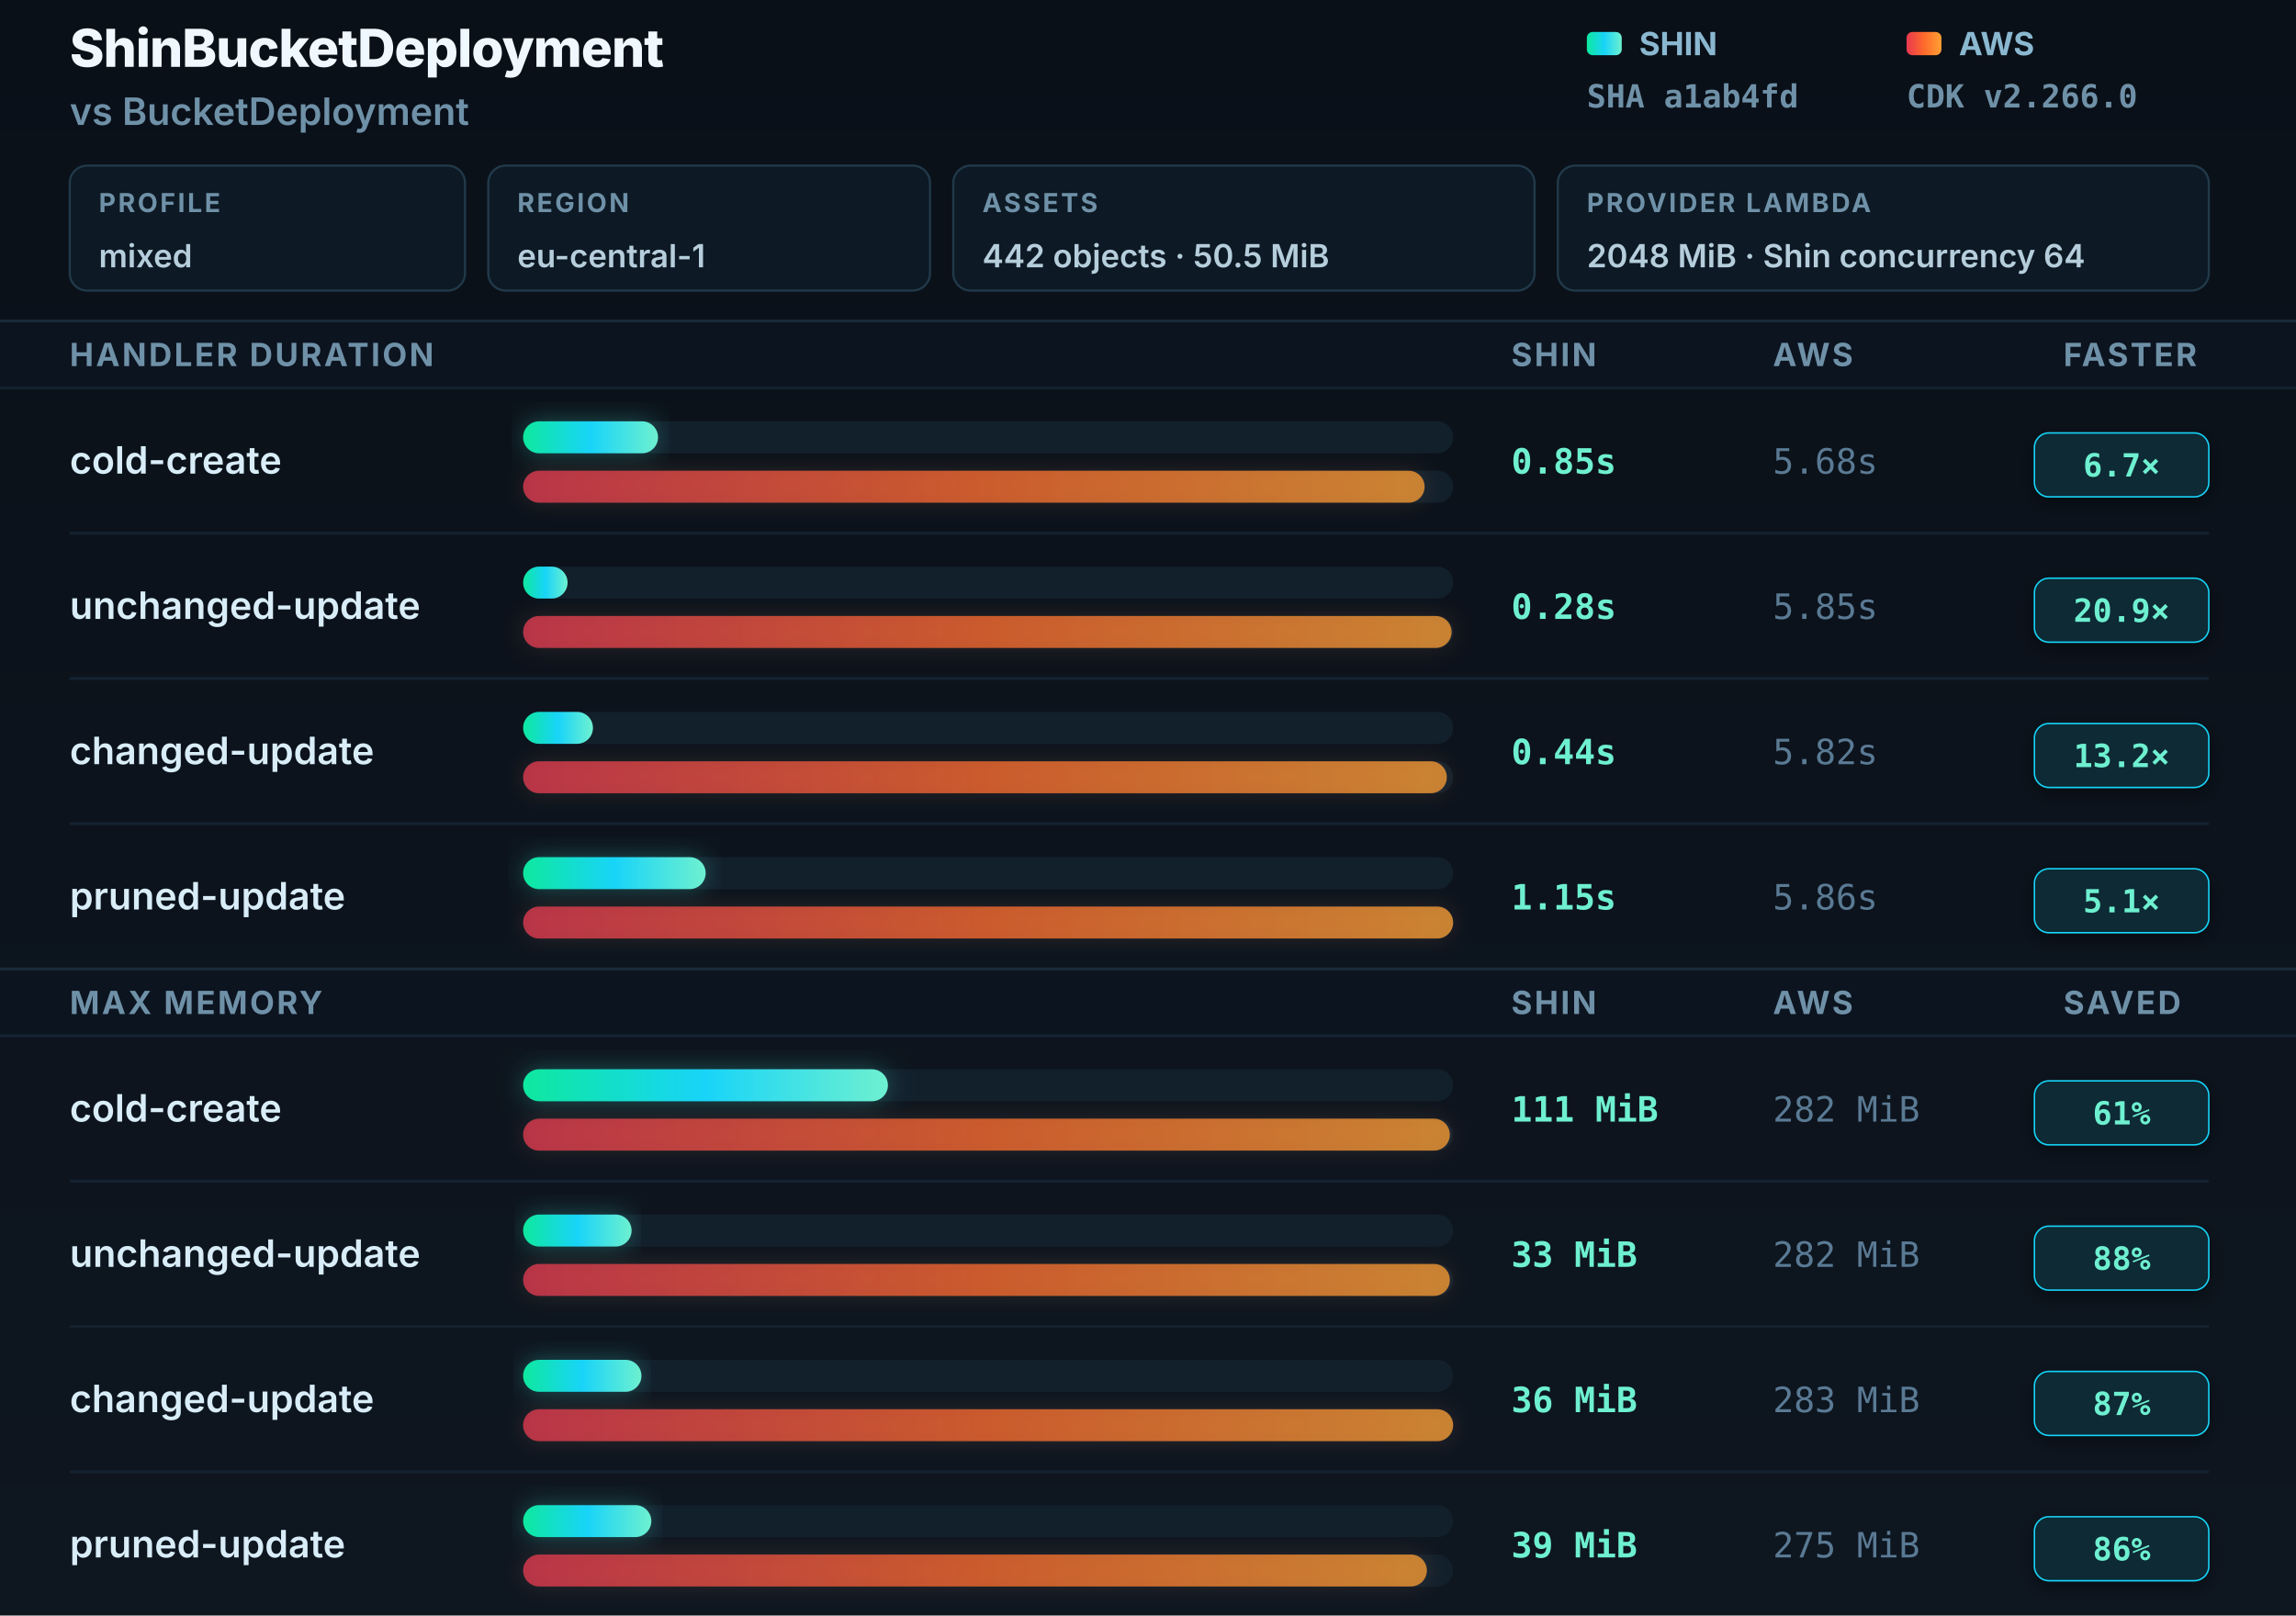
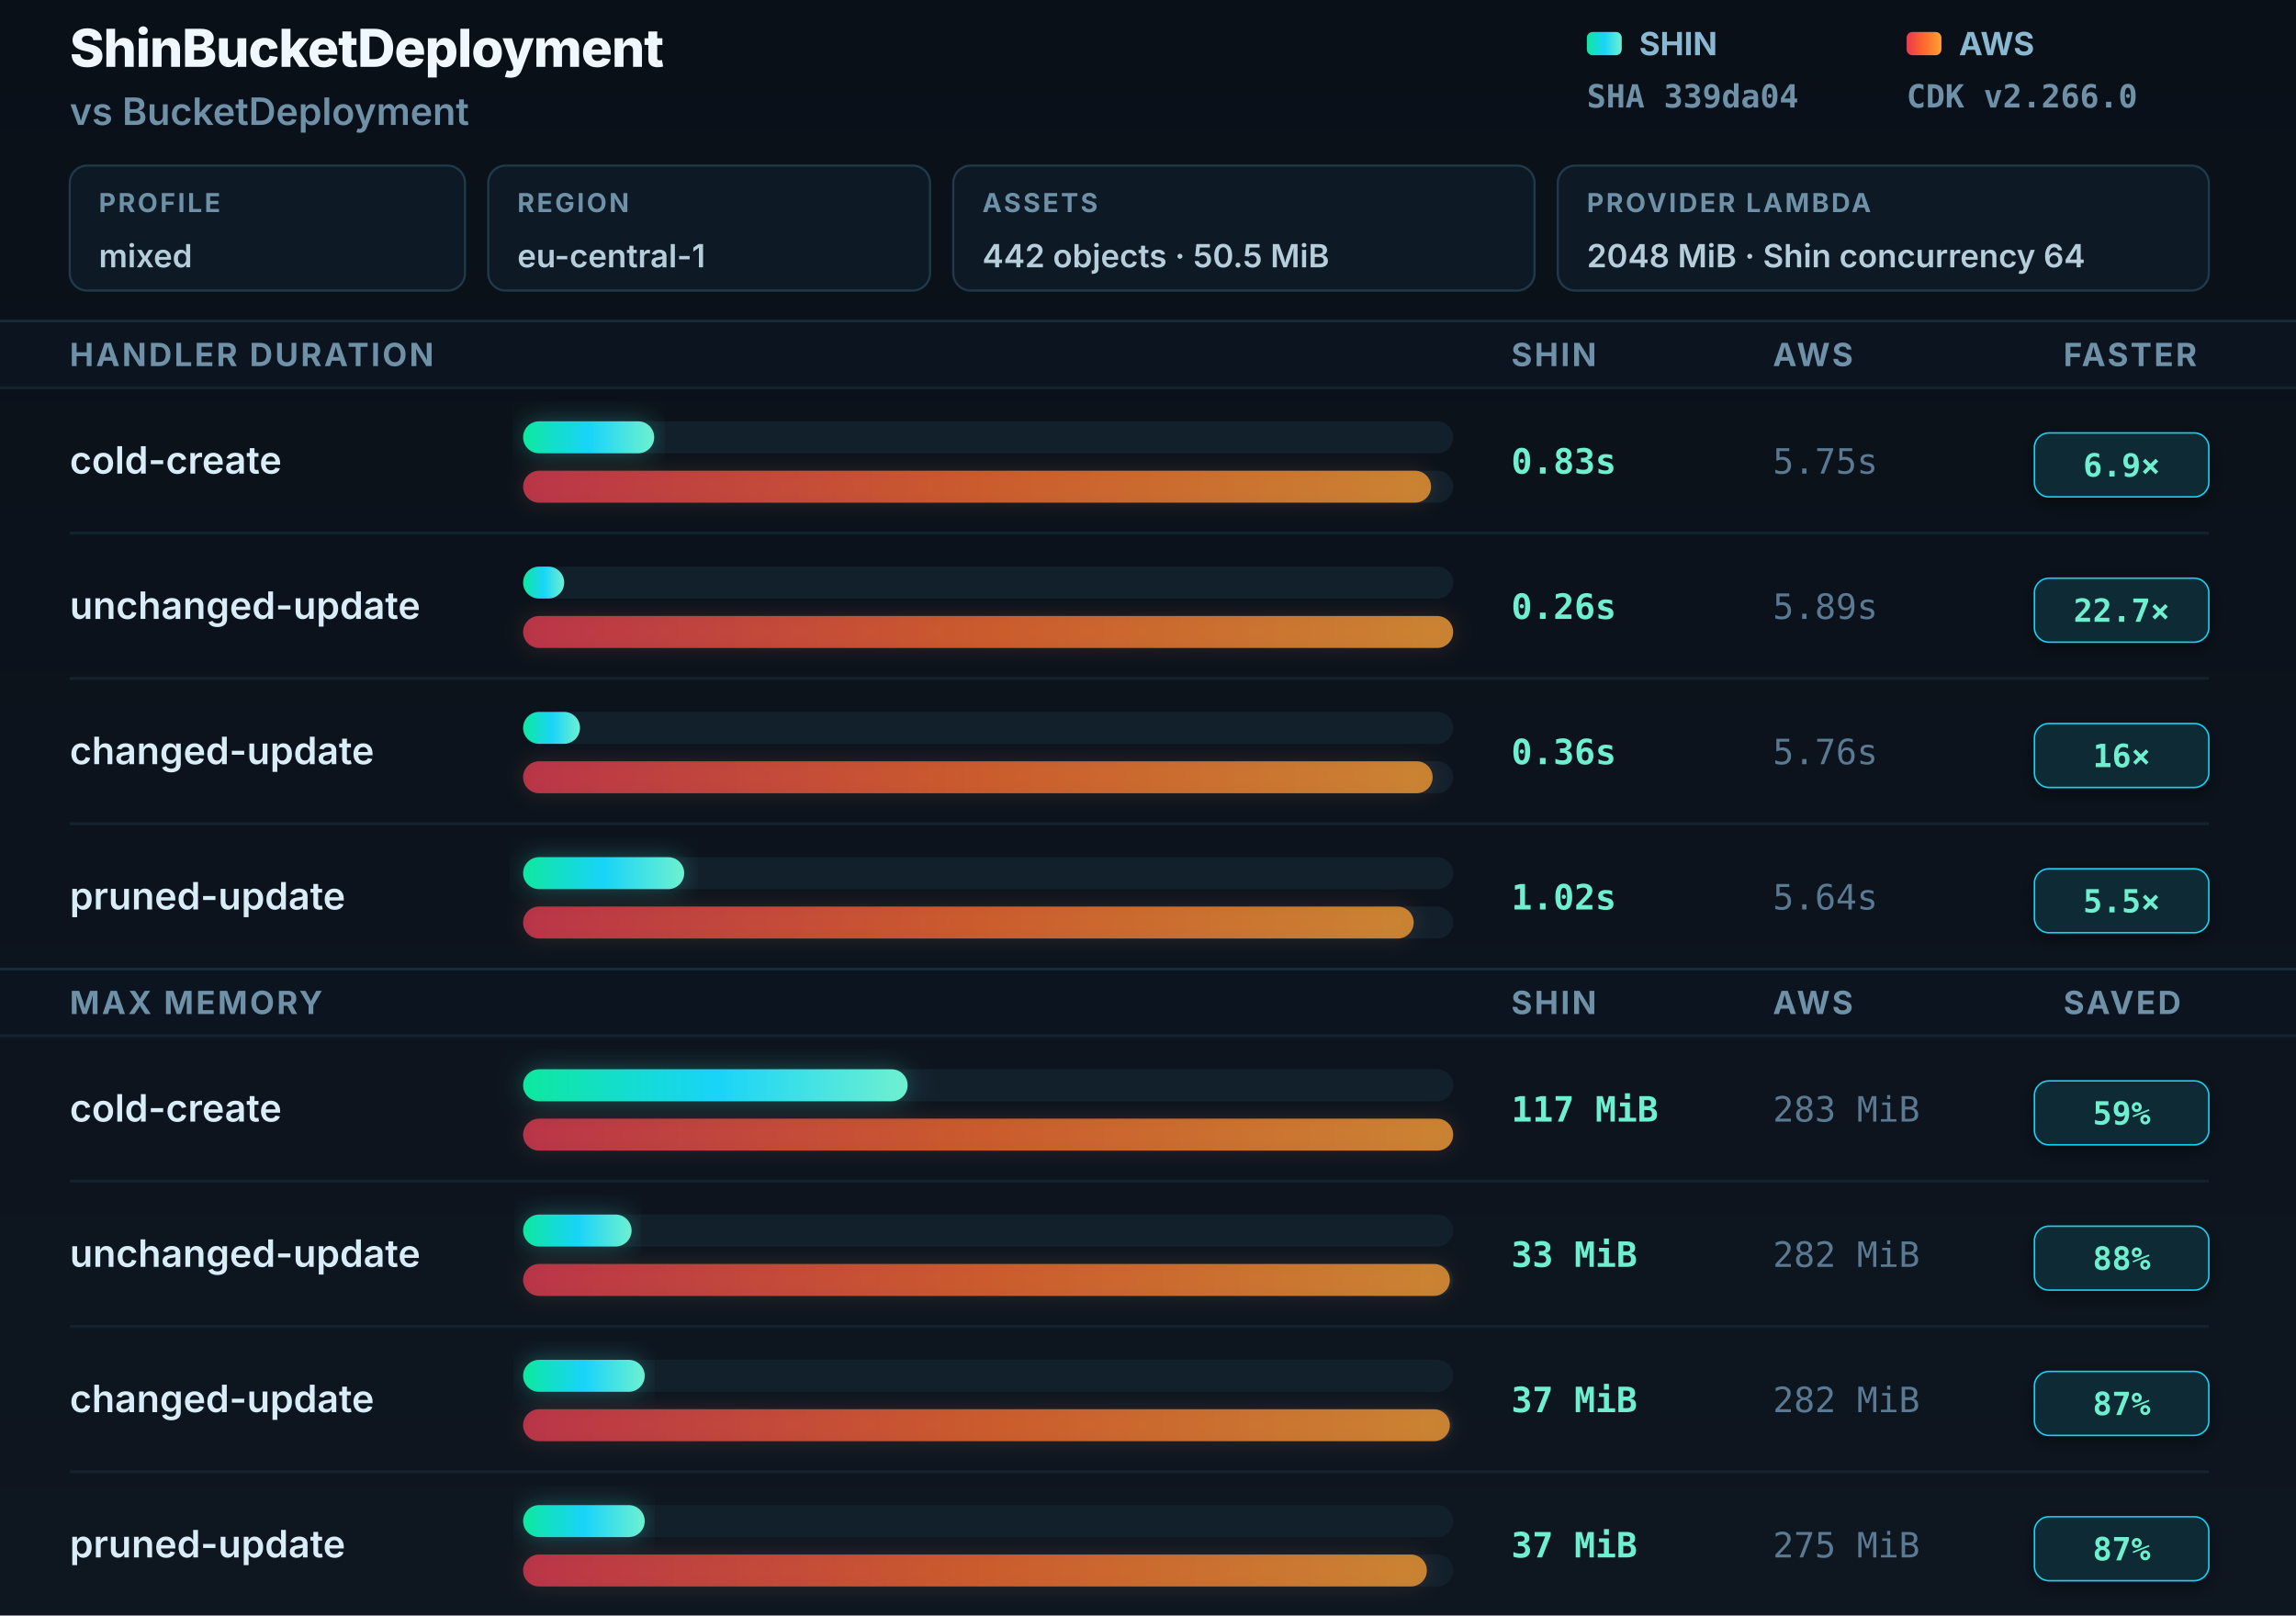
<svg xmlns="http://www.w3.org/2000/svg" width="790" height="556" viewBox="0 0 790 556" role="img" aria-labelledby="title desc">
  <defs>
    <linearGradient id="shin" x1="0" y1="0" x2="1" y2="0">
      <stop offset="0" stop-color="#0ee89e" />
      <stop offset="0.5" stop-color="#18d4f8" />
      <stop offset="1" stop-color="#6ef0d0" />
    </linearGradient>
    <linearGradient id="aws" x1="0" y1="0" x2="1" y2="0">
      <stop offset="0" stop-color="#e8384f" />
      <stop offset="0.5" stop-color="#ff6a2b" />
      <stop offset="1" stop-color="#ffa033" />
    </linearGradient>
    <linearGradient id="bgGrad" x1="0" y1="0" x2="0" y2="1">
      <stop offset="0" stop-color="#0a1018" />
      <stop offset="1" stop-color="#0e1620" />
    </linearGradient>
    <filter id="gS" x="-8%" y="-60%" width="116%" height="220%">
      <feGaussianBlur in="SourceGraphic" stdDeviation="4" />
      <feColorMatrix type="matrix" values="0 0 0 0 0.06 0 0 0 0 0.85 0 0 0 0 0.7 0 0 0 0.6 0" />
    </filter>
    <filter id="gA" x="-8%" y="-60%" width="116%" height="220%">
      <feGaussianBlur in="SourceGraphic" stdDeviation="3.5" />
      <feColorMatrix type="matrix" values="0 0 0 0 0.95 0 0 0 0 0.35 0 0 0 0 0.15 0 0 0 0.4 0" />
    </filter>
    <filter id="badgeShadow" x="-20%" y="-30%" width="140%" height="160%">
      <feDropShadow dx="0" dy="2" stdDeviation="3" flood-color="#000" flood-opacity="0.4" />
    </filter>
  </defs>
  <rect width="790" height="556" fill="url(#bgGrad)" />
  <text x="24" y="23" font-family="Inter, -apple-system, sans-serif" font-size="18" font-weight="800" fill="#f0f8ff" letter-spacing="-0.3">ShinBucketDeployment</text>
  <text x="24" y="43" font-family="Inter, -apple-system, sans-serif" font-size="13" font-weight="600" fill="#6f91a8">vs BucketDeployment</text>
  <rect x="24" y="57" width="136" height="43" rx="6" fill="#0d1924" stroke="#21394a" stroke-width="0.75" />
  <text x="34" y="73" font-family="Inter, -apple-system, sans-serif" font-size="9" font-weight="700" fill="#6f91a8" letter-spacing="0.8">PROFILE</text>
  <text x="34" y="92" font-family="Inter, -apple-system, sans-serif" font-size="11" font-weight="600" fill="#b6cedc">mixed</text>
  <rect x="168" y="57" width="152" height="43" rx="6" fill="#0d1924" stroke="#21394a" stroke-width="0.75" />
  <text x="178" y="73" font-family="Inter, -apple-system, sans-serif" font-size="9" font-weight="700" fill="#6f91a8" letter-spacing="0.8">REGION</text>
  <text x="178" y="92" font-family="Inter, -apple-system, sans-serif" font-size="11" font-weight="600" fill="#b6cedc">eu-central-1</text>
  <rect x="328" y="57" width="200" height="43" rx="6" fill="#0d1924" stroke="#21394a" stroke-width="0.75" />
  <text x="338" y="73" font-family="Inter, -apple-system, sans-serif" font-size="9" font-weight="700" fill="#6f91a8" letter-spacing="0.8">ASSETS</text>
  <text x="338" y="92" font-family="Inter, -apple-system, sans-serif" font-size="11" font-weight="600" fill="#b6cedc">442 objects · 50.5 MiB</text>
  <rect x="536" y="57" width="224" height="43" rx="6" fill="#0d1924" stroke="#21394a" stroke-width="0.75" />
  <text x="546" y="73" font-family="Inter, -apple-system, sans-serif" font-size="9" font-weight="700" fill="#6f91a8" letter-spacing="0.8">PROVIDER LAMBDA</text>
  <text x="546" y="92" font-family="Inter, -apple-system, sans-serif" font-size="11" font-weight="600" fill="#b6cedc">2048 MiB · Shin concurrency 64</text>
  <rect x="546" y="11" width="12" height="8" rx="2" fill="url(#shin)" />
  <text x="564" y="19" font-family="Inter, -apple-system, sans-serif" font-size="11" font-weight="700" fill="#8ab8d0">SHIN</text>
-   <text x="546" y="37" font-family="JetBrains Mono, monospace" font-size="11" font-weight="600" fill="#6f91a8">SHA a1ab4fd</text>
+   <text x="546" y="37" font-family="JetBrains Mono, monospace" font-size="11" font-weight="600" fill="#6f91a8">SHA 339da04</text>
  <rect x="656" y="11" width="12" height="8" rx="2" fill="url(#aws)" />
  <text x="674" y="19" font-family="Inter, -apple-system, sans-serif" font-size="11" font-weight="700" fill="#8ab8d0">AWS</text>
  <text x="656" y="37" font-family="JetBrains Mono, monospace" font-size="11" font-weight="600" fill="#6f91a8">CDK v2.266.0</text>
  <rect x="0" y="110" width="790" height="1" fill="#1a2a38" />
  <rect y="111" width="790" height="22" fill="#0c1420" />
  <text x="24" y="126" font-family="Inter, -apple-system, sans-serif" font-size="11" font-weight="700" fill="#6f91a8" letter-spacing="0.8">HANDLER DURATION</text>
  <text x="520" y="126" font-family="Inter, -apple-system, sans-serif" font-size="11" font-weight="700" fill="#6f91a8" letter-spacing="0.8">SHIN</text>
  <text x="610" y="126" font-family="Inter, -apple-system, sans-serif" font-size="11" font-weight="700" fill="#6f91a8" letter-spacing="0.8">AWS</text>
  <text x="710" y="126" font-family="Inter, -apple-system, sans-serif" font-size="11" font-weight="700" fill="#6f91a8" letter-spacing="0.8">FASTER</text>
  <rect x="0" y="133" width="790" height="1" fill="#142230" />
  <text x="24" y="163" font-family="Inter, -apple-system, sans-serif" font-size="13" font-weight="600" fill="#d8edf8">cold-create</text>
  <rect x="180" y="145" width="320" height="11" rx="5.5" fill="#12202c" />
-   <rect x="180" y="145" width="46.416" height="11" rx="5.5" fill="url(#shin)" filter="url(#gS)" opacity="0.5" />
-   <rect x="180" y="145" width="46.416" height="11" rx="5.5" fill="url(#shin)" />
+   <rect x="180" y="145" width="45.093" height="11" rx="5.5" fill="url(#shin)" filter="url(#gS)" opacity="0.5" />
+   <rect x="180" y="145" width="45.093" height="11" rx="5.5" fill="url(#shin)" />
  <rect x="180" y="162" width="320" height="11" rx="5.5" fill="#12202c" />
-   <rect x="180" y="162" width="310.171" height="11" rx="5.5" fill="url(#aws)" filter="url(#gA)" opacity="0.35" />
-   <rect x="180" y="162" width="310.171" height="11" rx="5.5" fill="url(#aws)" opacity="0.75" />
-   <text x="520" y="163" font-family="JetBrains Mono, monospace" font-size="12" font-weight="700" fill="#6ef0d0">0.85s</text>
-   <text x="610" y="163" font-family="JetBrains Mono, monospace" font-size="12" font-weight="400" fill="#5a7a94">5.68s</text>
+   <rect x="180" y="162" width="312.394" height="11" rx="5.5" fill="url(#aws)" filter="url(#gA)" opacity="0.35" />
+   <rect x="180" y="162" width="312.394" height="11" rx="5.5" fill="url(#aws)" opacity="0.75" />
+   <text x="520" y="163" font-family="JetBrains Mono, monospace" font-size="12" font-weight="700" fill="#6ef0d0">0.83s</text>
+   <text x="610" y="163" font-family="JetBrains Mono, monospace" font-size="12" font-weight="400" fill="#5a7a94">5.75s</text>
  <rect x="700" y="149" width="60" height="22" rx="5" fill="#082b35" stroke="#18d4f8" stroke-width="0.5" filter="url(#badgeShadow)" />
-   <text x="730" y="164" text-anchor="middle" font-family="JetBrains Mono, monospace" font-size="11" font-weight="800" fill="#6ef0d0">6.7×</text>
+   <text x="730" y="164" text-anchor="middle" font-family="JetBrains Mono, monospace" font-size="11" font-weight="800" fill="#6ef0d0">6.9×</text>
  <rect x="24" y="183" width="736" height="1" fill="#142230" />
  <text x="24" y="213" font-family="Inter, -apple-system, sans-serif" font-size="13" font-weight="600" fill="#d8edf8">unchanged-update</text>
  <rect x="180" y="195" width="320" height="11" rx="5.5" fill="#12202c" />
-   <rect x="180" y="195" width="15.29" height="11" rx="5.5" fill="url(#shin)" />
+   <rect x="180" y="195" width="14.126" height="11" rx="5.5" fill="url(#shin)" />
  <rect x="180" y="212" width="320" height="11" rx="5.5" fill="#12202c" />
-   <rect x="180" y="212" width="319.454" height="11" rx="5.5" fill="url(#aws)" filter="url(#gA)" opacity="0.35" />
-   <rect x="180" y="212" width="319.454" height="11" rx="5.5" fill="url(#aws)" opacity="0.75" />
-   <text x="520" y="213" font-family="JetBrains Mono, monospace" font-size="12" font-weight="700" fill="#6ef0d0">0.28s</text>
-   <text x="610" y="213" font-family="JetBrains Mono, monospace" font-size="12" font-weight="400" fill="#5a7a94">5.85s</text>
+   <rect x="180" y="212" width="320" height="11" rx="5.5" fill="url(#aws)" filter="url(#gA)" opacity="0.35" />
+   <rect x="180" y="212" width="320" height="11" rx="5.5" fill="url(#aws)" opacity="0.75" />
+   <text x="520" y="213" font-family="JetBrains Mono, monospace" font-size="12" font-weight="700" fill="#6ef0d0">0.26s</text>
+   <text x="610" y="213" font-family="JetBrains Mono, monospace" font-size="12" font-weight="400" fill="#5a7a94">5.89s</text>
  <rect x="700" y="199" width="60" height="22" rx="5" fill="#082b35" stroke="#18d4f8" stroke-width="0.5" filter="url(#badgeShadow)" />
-   <text x="730" y="214" text-anchor="middle" font-family="JetBrains Mono, monospace" font-size="11" font-weight="800" fill="#6ef0d0">20.9×</text>
+   <text x="730" y="214" text-anchor="middle" font-family="JetBrains Mono, monospace" font-size="11" font-weight="800" fill="#6ef0d0">22.7×</text>
  <rect x="24" y="233" width="736" height="1" fill="#142230" />
  <text x="24" y="263" font-family="Inter, -apple-system, sans-serif" font-size="13" font-weight="600" fill="#d8edf8">changed-update</text>
  <rect x="180" y="245" width="320" height="11" rx="5.5" fill="#12202c" />
-   <rect x="180" y="245" width="24.027" height="11" rx="5.5" fill="url(#shin)" />
+   <rect x="180" y="245" width="19.559" height="11" rx="5.5" fill="url(#shin)" />
  <rect x="180" y="262" width="320" height="11" rx="5.5" fill="#12202c" />
-   <rect x="180" y="262" width="317.816" height="11" rx="5.5" fill="url(#aws)" filter="url(#gA)" opacity="0.35" />
-   <rect x="180" y="262" width="317.816" height="11" rx="5.5" fill="url(#aws)" opacity="0.75" />
-   <text x="520" y="263" font-family="JetBrains Mono, monospace" font-size="12" font-weight="700" fill="#6ef0d0">0.44s</text>
-   <text x="610" y="263" font-family="JetBrains Mono, monospace" font-size="12" font-weight="400" fill="#5a7a94">5.82s</text>
+   <rect x="180" y="262" width="312.937" height="11" rx="5.5" fill="url(#aws)" filter="url(#gA)" opacity="0.35" />
+   <rect x="180" y="262" width="312.937" height="11" rx="5.5" fill="url(#aws)" opacity="0.75" />
+   <text x="520" y="263" font-family="JetBrains Mono, monospace" font-size="12" font-weight="700" fill="#6ef0d0">0.36s</text>
+   <text x="610" y="263" font-family="JetBrains Mono, monospace" font-size="12" font-weight="400" fill="#5a7a94">5.76s</text>
  <rect x="700" y="249" width="60" height="22" rx="5" fill="#082b35" stroke="#18d4f8" stroke-width="0.5" filter="url(#badgeShadow)" />
-   <text x="730" y="264" text-anchor="middle" font-family="JetBrains Mono, monospace" font-size="11" font-weight="800" fill="#6ef0d0">13.2×</text>
+   <text x="730" y="264" text-anchor="middle" font-family="JetBrains Mono, monospace" font-size="11" font-weight="800" fill="#6ef0d0">16×</text>
  <rect x="24" y="283" width="736" height="1" fill="#142230" />
  <text x="24" y="313" font-family="Inter, -apple-system, sans-serif" font-size="13" font-weight="600" fill="#d8edf8">pruned-update</text>
  <rect x="180" y="295" width="320" height="11" rx="5.5" fill="#12202c" />
-   <rect x="180" y="295" width="62.799" height="11" rx="5.5" fill="url(#shin)" filter="url(#gS)" opacity="0.5" />
-   <rect x="180" y="295" width="62.799" height="11" rx="5.5" fill="url(#shin)" />
+   <rect x="180" y="295" width="55.416" height="11" rx="5.5" fill="url(#shin)" filter="url(#gS)" opacity="0.5" />
+   <rect x="180" y="295" width="55.416" height="11" rx="5.5" fill="url(#shin)" />
  <rect x="180" y="312" width="320" height="11" rx="5.5" fill="#12202c" />
-   <rect x="180" y="312" width="320" height="11" rx="5.5" fill="url(#aws)" filter="url(#gA)" opacity="0.35" />
-   <rect x="180" y="312" width="320" height="11" rx="5.5" fill="url(#aws)" opacity="0.75" />
-   <text x="520" y="313" font-family="JetBrains Mono, monospace" font-size="12" font-weight="700" fill="#6ef0d0">1.15s</text>
-   <text x="610" y="313" font-family="JetBrains Mono, monospace" font-size="12" font-weight="400" fill="#5a7a94">5.86s</text>
+   <rect x="180" y="312" width="306.418" height="11" rx="5.5" fill="url(#aws)" filter="url(#gA)" opacity="0.35" />
+   <rect x="180" y="312" width="306.418" height="11" rx="5.5" fill="url(#aws)" opacity="0.75" />
+   <text x="520" y="313" font-family="JetBrains Mono, monospace" font-size="12" font-weight="700" fill="#6ef0d0">1.02s</text>
+   <text x="610" y="313" font-family="JetBrains Mono, monospace" font-size="12" font-weight="400" fill="#5a7a94">5.64s</text>
  <rect x="700" y="299" width="60" height="22" rx="5" fill="#082b35" stroke="#18d4f8" stroke-width="0.5" filter="url(#badgeShadow)" />
-   <text x="730" y="314" text-anchor="middle" font-family="JetBrains Mono, monospace" font-size="11" font-weight="800" fill="#6ef0d0">5.1×</text>
+   <text x="730" y="314" text-anchor="middle" font-family="JetBrains Mono, monospace" font-size="11" font-weight="800" fill="#6ef0d0">5.5×</text>
  <rect x="0" y="333" width="790" height="1" fill="#1a2a38" />
  <rect y="334" width="790" height="22" fill="#0c1420" />
  <text x="24" y="349" font-family="Inter, -apple-system, sans-serif" font-size="11" font-weight="700" fill="#6f91a8" letter-spacing="0.8">MAX MEMORY</text>
  <text x="520" y="349" font-family="Inter, -apple-system, sans-serif" font-size="11" font-weight="700" fill="#6f91a8" letter-spacing="0.8">SHIN</text>
  <text x="610" y="349" font-family="Inter, -apple-system, sans-serif" font-size="11" font-weight="700" fill="#6f91a8" letter-spacing="0.8">AWS</text>
  <text x="710" y="349" font-family="Inter, -apple-system, sans-serif" font-size="11" font-weight="700" fill="#6f91a8" letter-spacing="0.8">SAVED</text>
  <rect x="0" y="356" width="790" height="1" fill="#142230" />
  <text x="24" y="386" font-family="Inter, -apple-system, sans-serif" font-size="13" font-weight="600" fill="#d8edf8">cold-create</text>
  <rect x="180" y="368" width="320" height="11" rx="5.5" fill="#12202c" />
-   <rect x="180" y="368" width="125.512" height="11" rx="5.5" fill="url(#shin)" filter="url(#gS)" opacity="0.5" />
-   <rect x="180" y="368" width="125.512" height="11" rx="5.5" fill="url(#shin)" />
+   <rect x="180" y="368" width="132.297" height="11" rx="5.5" fill="url(#shin)" filter="url(#gS)" opacity="0.5" />
+   <rect x="180" y="368" width="132.297" height="11" rx="5.5" fill="url(#shin)" />
  <rect x="180" y="385" width="320" height="11" rx="5.5" fill="#12202c" />
-   <rect x="180" y="385" width="318.869" height="11" rx="5.5" fill="url(#aws)" filter="url(#gA)" opacity="0.35" />
-   <rect x="180" y="385" width="318.869" height="11" rx="5.5" fill="url(#aws)" opacity="0.75" />
-   <text x="520" y="386" font-family="JetBrains Mono, monospace" font-size="12" font-weight="700" fill="#6ef0d0">111 MiB</text>
-   <text x="610" y="386" font-family="JetBrains Mono, monospace" font-size="12" font-weight="400" fill="#5a7a94">282 MiB</text>
+   <rect x="180" y="385" width="320" height="11" rx="5.5" fill="url(#aws)" filter="url(#gA)" opacity="0.35" />
+   <rect x="180" y="385" width="320" height="11" rx="5.5" fill="url(#aws)" opacity="0.75" />
+   <text x="520" y="386" font-family="JetBrains Mono, monospace" font-size="12" font-weight="700" fill="#6ef0d0">117 MiB</text>
+   <text x="610" y="386" font-family="JetBrains Mono, monospace" font-size="12" font-weight="400" fill="#5a7a94">283 MiB</text>
  <rect x="700" y="372" width="60" height="22" rx="5" fill="#082b35" stroke="#18d4f8" stroke-width="0.5" filter="url(#badgeShadow)" />
-   <text x="730" y="387" text-anchor="middle" font-family="JetBrains Mono, monospace" font-size="11" font-weight="800" fill="#6ef0d0">61%</text>
+   <text x="730" y="387" text-anchor="middle" font-family="JetBrains Mono, monospace" font-size="11" font-weight="800" fill="#6ef0d0">59%</text>
  <rect x="24" y="406" width="736" height="1" fill="#142230" />
  <text x="24" y="436" font-family="Inter, -apple-system, sans-serif" font-size="13" font-weight="600" fill="#d8edf8">unchanged-update</text>
  <rect x="180" y="418" width="320" height="11" rx="5.5" fill="#12202c" />
  <rect x="180" y="418" width="37.314" height="11" rx="5.5" fill="url(#shin)" filter="url(#gS)" opacity="0.5" />
  <rect x="180" y="418" width="37.314" height="11" rx="5.5" fill="url(#shin)" />
  <rect x="180" y="435" width="320" height="11" rx="5.5" fill="#12202c" />
  <rect x="180" y="435" width="318.869" height="11" rx="5.5" fill="url(#aws)" filter="url(#gA)" opacity="0.35" />
  <rect x="180" y="435" width="318.869" height="11" rx="5.5" fill="url(#aws)" opacity="0.75" />
  <text x="520" y="436" font-family="JetBrains Mono, monospace" font-size="12" font-weight="700" fill="#6ef0d0">33 MiB</text>
  <text x="610" y="436" font-family="JetBrains Mono, monospace" font-size="12" font-weight="400" fill="#5a7a94">282 MiB</text>
  <rect x="700" y="422" width="60" height="22" rx="5" fill="#082b35" stroke="#18d4f8" stroke-width="0.5" filter="url(#badgeShadow)" />
  <text x="730" y="437" text-anchor="middle" font-family="JetBrains Mono, monospace" font-size="11" font-weight="800" fill="#6ef0d0">88%</text>
  <rect x="24" y="456" width="736" height="1" fill="#142230" />
  <text x="24" y="486" font-family="Inter, -apple-system, sans-serif" font-size="13" font-weight="600" fill="#d8edf8">changed-update</text>
  <rect x="180" y="468" width="320" height="11" rx="5.5" fill="#12202c" />
-   <rect x="180" y="468" width="40.707" height="11" rx="5.5" fill="url(#shin)" filter="url(#gS)" opacity="0.5" />
-   <rect x="180" y="468" width="40.707" height="11" rx="5.5" fill="url(#shin)" />
+   <rect x="180" y="468" width="41.837" height="11" rx="5.5" fill="url(#shin)" filter="url(#gS)" opacity="0.5" />
+   <rect x="180" y="468" width="41.837" height="11" rx="5.5" fill="url(#shin)" />
  <rect x="180" y="485" width="320" height="11" rx="5.5" fill="#12202c" />
-   <rect x="180" y="485" width="320" height="11" rx="5.5" fill="url(#aws)" filter="url(#gA)" opacity="0.35" />
-   <rect x="180" y="485" width="320" height="11" rx="5.5" fill="url(#aws)" opacity="0.75" />
-   <text x="520" y="486" font-family="JetBrains Mono, monospace" font-size="12" font-weight="700" fill="#6ef0d0">36 MiB</text>
-   <text x="610" y="486" font-family="JetBrains Mono, monospace" font-size="12" font-weight="400" fill="#5a7a94">283 MiB</text>
+   <rect x="180" y="485" width="318.869" height="11" rx="5.5" fill="url(#aws)" filter="url(#gA)" opacity="0.35" />
+   <rect x="180" y="485" width="318.869" height="11" rx="5.5" fill="url(#aws)" opacity="0.75" />
+   <text x="520" y="486" font-family="JetBrains Mono, monospace" font-size="12" font-weight="700" fill="#6ef0d0">37 MiB</text>
+   <text x="610" y="486" font-family="JetBrains Mono, monospace" font-size="12" font-weight="400" fill="#5a7a94">282 MiB</text>
  <rect x="700" y="472" width="60" height="22" rx="5" fill="#082b35" stroke="#18d4f8" stroke-width="0.5" filter="url(#badgeShadow)" />
  <text x="730" y="487" text-anchor="middle" font-family="JetBrains Mono, monospace" font-size="11" font-weight="800" fill="#6ef0d0">87%</text>
  <rect x="24" y="506" width="736" height="1" fill="#142230" />
  <text x="24" y="536" font-family="Inter, -apple-system, sans-serif" font-size="13" font-weight="600" fill="#d8edf8">pruned-update</text>
  <rect x="180" y="518" width="320" height="11" rx="5.5" fill="#12202c" />
-   <rect x="180" y="518" width="44.099" height="11" rx="5.5" fill="url(#shin)" filter="url(#gS)" opacity="0.5" />
-   <rect x="180" y="518" width="44.099" height="11" rx="5.5" fill="url(#shin)" />
+   <rect x="180" y="518" width="41.837" height="11" rx="5.5" fill="url(#shin)" filter="url(#gS)" opacity="0.5" />
+   <rect x="180" y="518" width="41.837" height="11" rx="5.5" fill="url(#shin)" />
  <rect x="180" y="535" width="320" height="11" rx="5.5" fill="#12202c" />
  <rect x="180" y="535" width="310.954" height="11" rx="5.5" fill="url(#aws)" filter="url(#gA)" opacity="0.35" />
  <rect x="180" y="535" width="310.954" height="11" rx="5.5" fill="url(#aws)" opacity="0.75" />
-   <text x="520" y="536" font-family="JetBrains Mono, monospace" font-size="12" font-weight="700" fill="#6ef0d0">39 MiB</text>
+   <text x="520" y="536" font-family="JetBrains Mono, monospace" font-size="12" font-weight="700" fill="#6ef0d0">37 MiB</text>
  <text x="610" y="536" font-family="JetBrains Mono, monospace" font-size="12" font-weight="400" fill="#5a7a94">275 MiB</text>
  <rect x="700" y="522" width="60" height="22" rx="5" fill="#082b35" stroke="#18d4f8" stroke-width="0.5" filter="url(#badgeShadow)" />
-   <text x="730" y="537" text-anchor="middle" font-family="JetBrains Mono, monospace" font-size="11" font-weight="800" fill="#6ef0d0">86%</text>
+   <text x="730" y="537" text-anchor="middle" font-family="JetBrains Mono, monospace" font-size="11" font-weight="800" fill="#6ef0d0">87%</text>
</svg>
